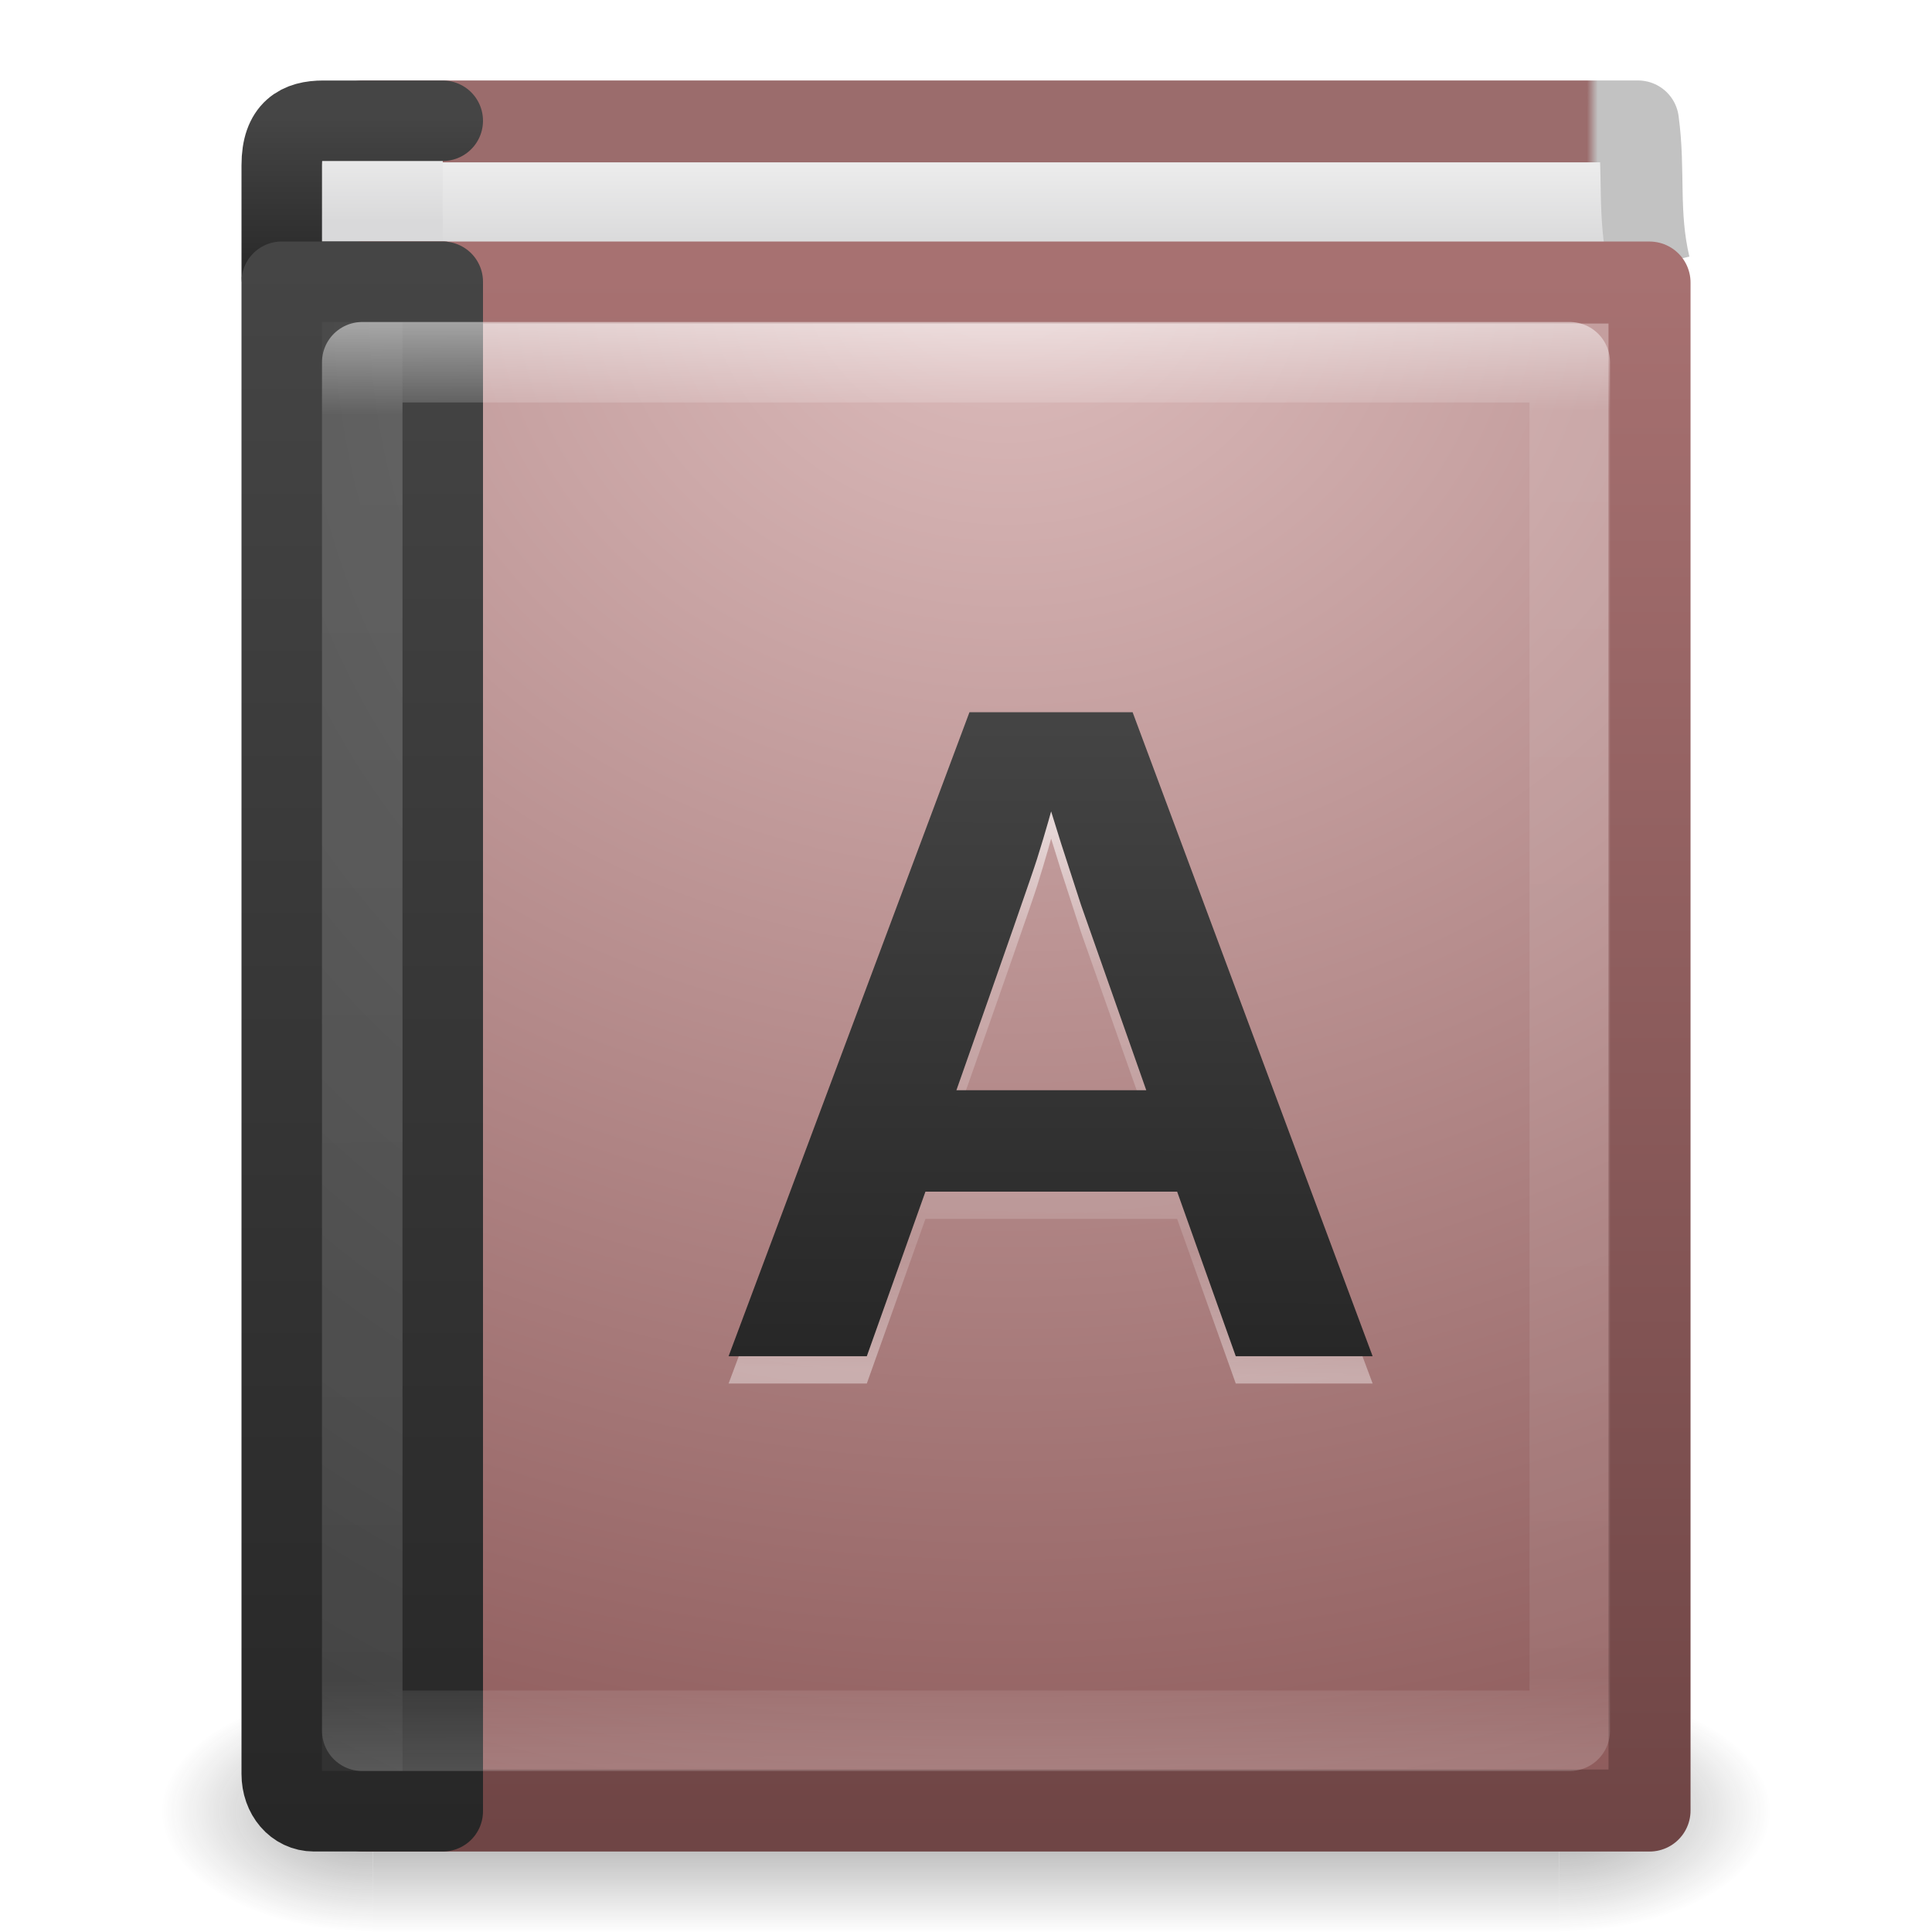
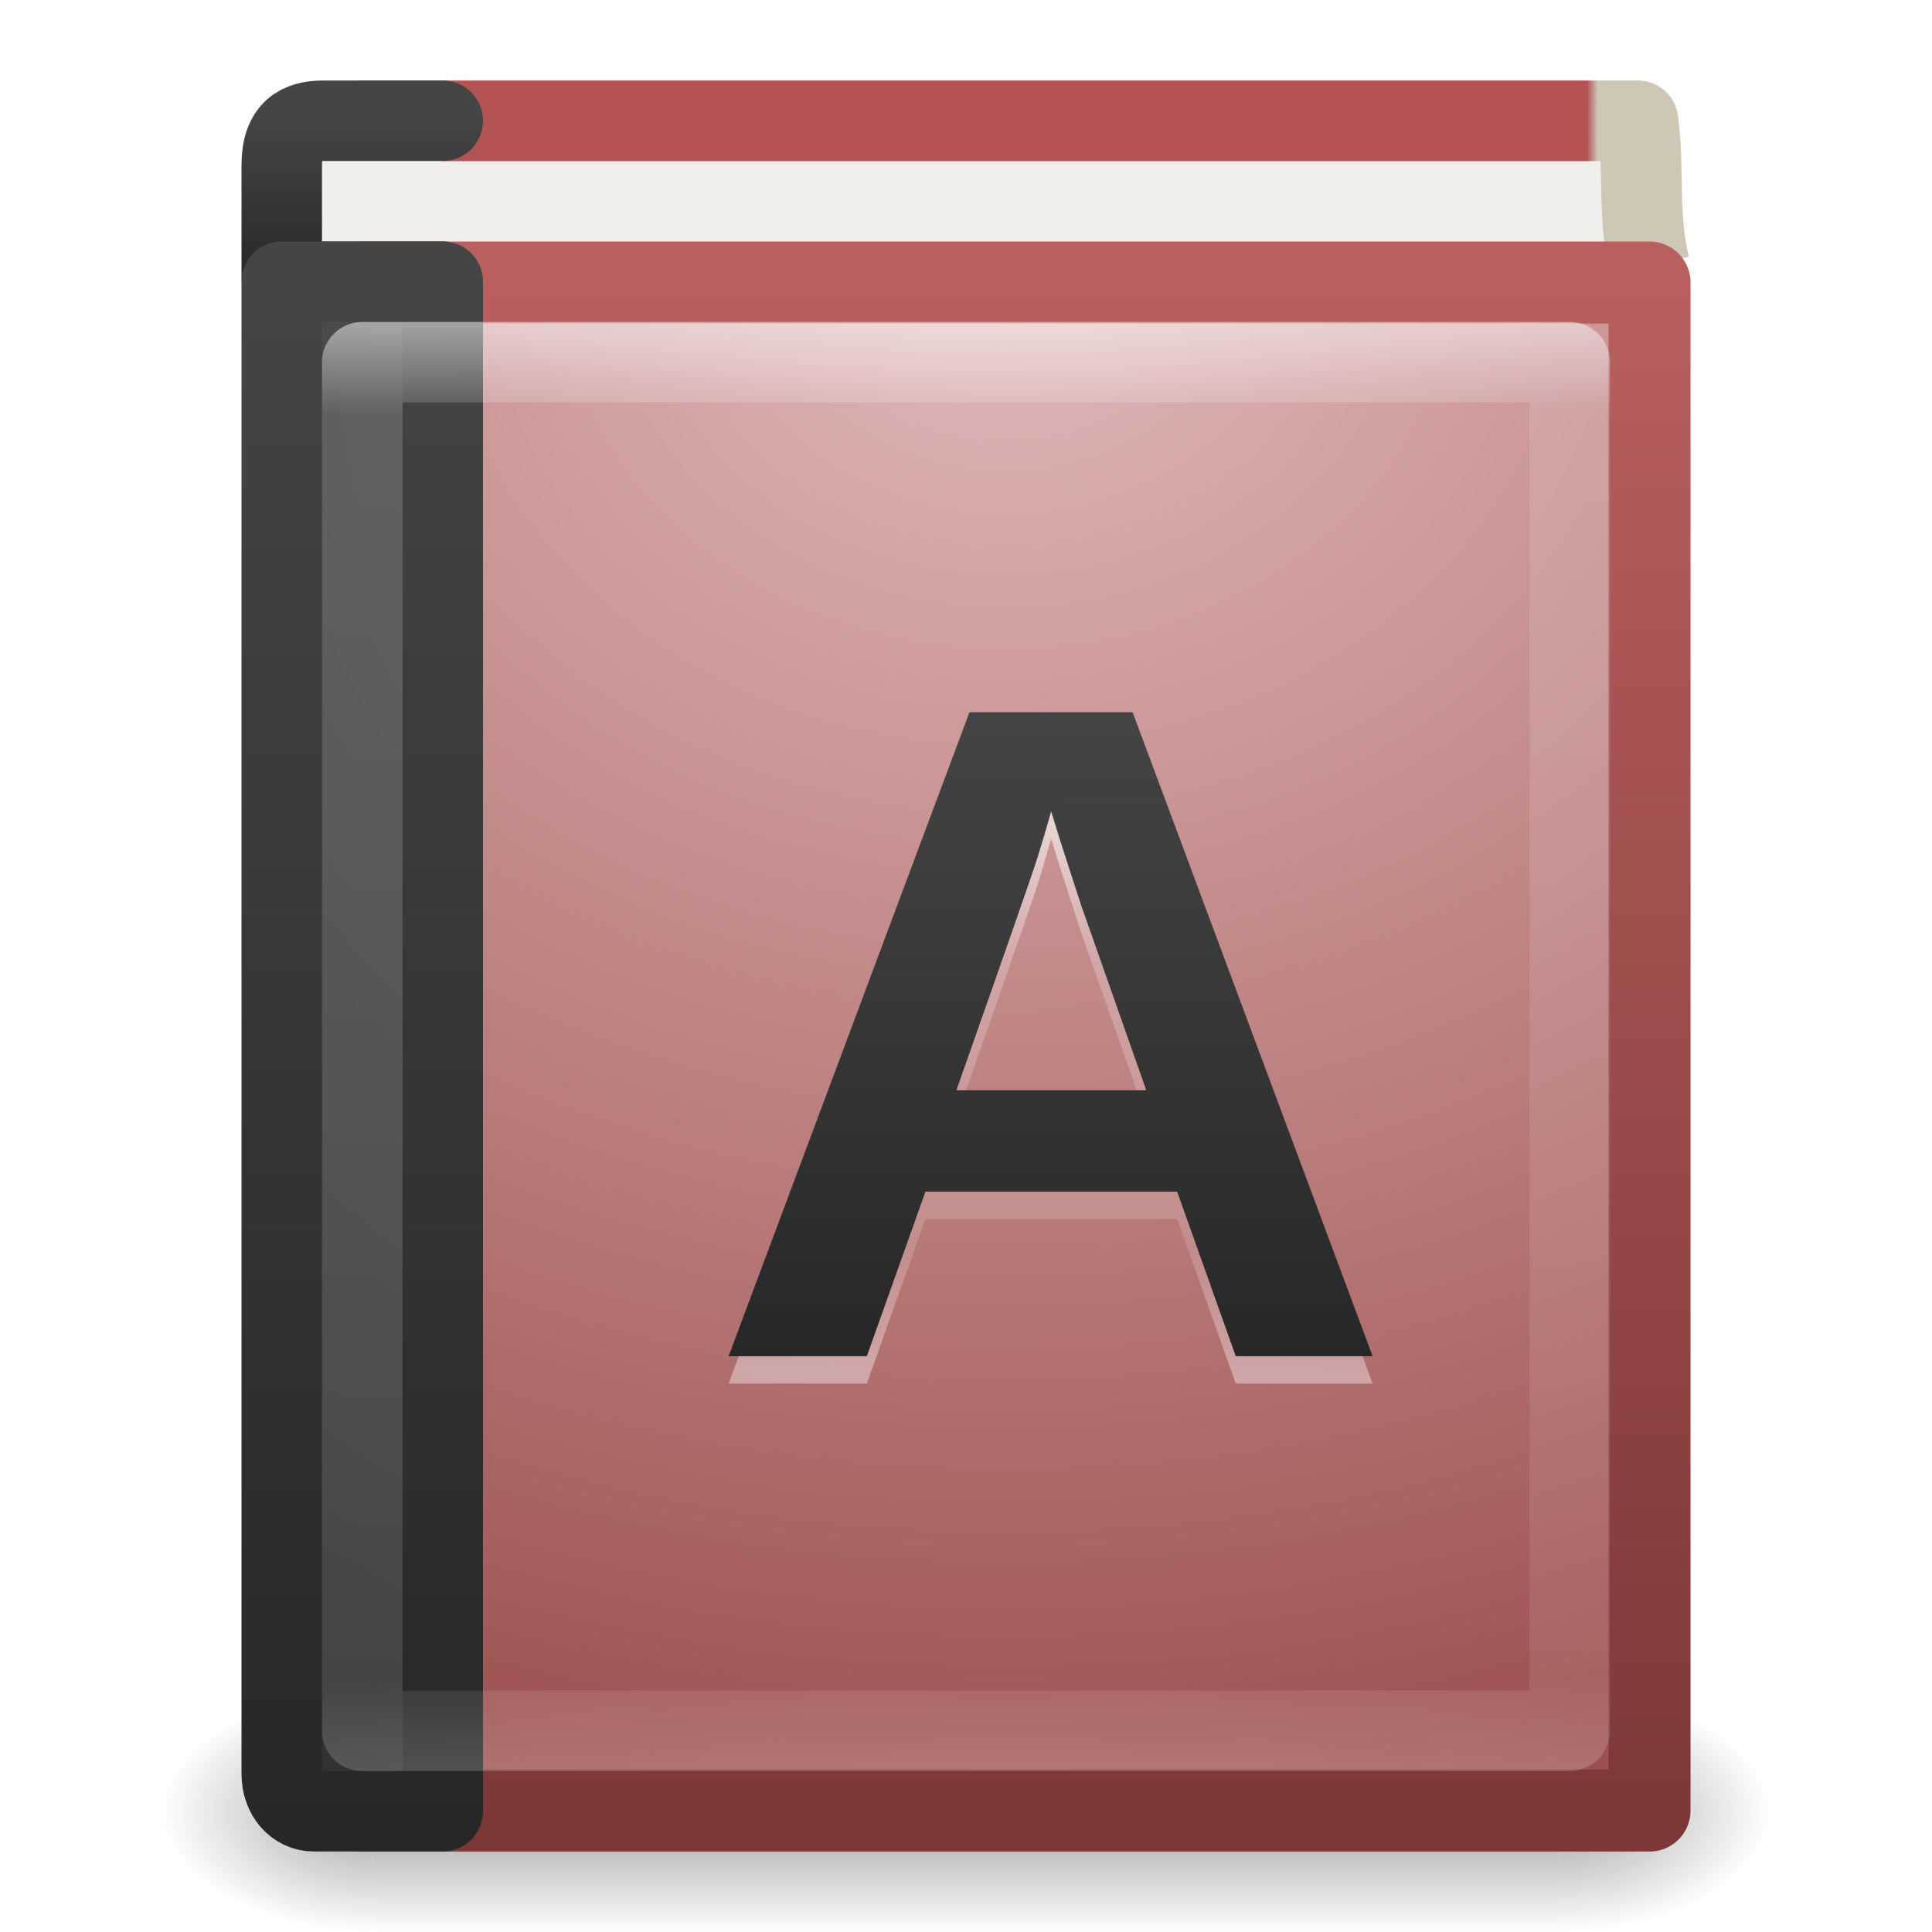
<svg xmlns="http://www.w3.org/2000/svg" xmlns:xlink="http://www.w3.org/1999/xlink" width="24" height="24" viewBox="0 0 24 24" id="svg2" version="1.1">
  <defs id="defs4">
+     <linearGradient id="linearGradient4226">
+       <stop id="stop4228" style="stop-color:#f1efeb;stop-opacity:1" offset="0" />
+       <stop id="stop4230" style="stop-color:#e1ddd2;stop-opacity:1" offset="1" />
+     </linearGradient>
    <linearGradient id="linearGradient23419">
      <stop id="stop23421" style="stop-color:#000000;stop-opacity:1" offset="0" />
      <stop id="stop23423" style="stop-color:#000000;stop-opacity:0" offset="1" />
    </linearGradient>
    <linearGradient id="linearGradient4806-2-9">
      <stop id="stop4808-4-6" style="stop-color:#ffffff;stop-opacity:1" offset="0" />
      <stop id="stop4810-0-9" style="stop-color:#ffffff;stop-opacity:0.235" offset="0.424" />
      <stop id="stop4812-8-7" style="stop-color:#ffffff;stop-opacity:0.157" offset="0.821" />
      <stop id="stop4814-0-7" style="stop-color:#ffffff;stop-opacity:0.392" offset="1" />
    </linearGradient>
    <linearGradient xlink:href="#linearGradient4806-2-9" id="linearGradient7487" gradientUnits="userSpaceOnUse" gradientTransform="matrix(0.5306906,0,0,0.5306906,315.3446,662.793)" x1="71.204" y1="15.369" x2="71.204" y2="40.496" />
    <linearGradient xlink:href="#linearGradient4251" id="linearGradient7483" gradientUnits="userSpaceOnUse" gradientTransform="matrix(0.1875,0,0,0.1875,-740.5817,-382.5228)" x1="304" y1="98" x2="368" y2="210" />
    <linearGradient id="linearGradient4251">
      <stop id="stop4259" offset="0" style="stop-color:#cccccc;stop-opacity:1" />
      <stop style="stop-color:#f4f4f4;stop-opacity:1" offset="0.52" id="stop6460" />
      <stop style="stop-color:#c1c1c1;stop-opacity:1" offset="1" id="stop4183" />
    </linearGradient>
    <linearGradient xlink:href="#linearGradient4806-2-9" id="linearGradient7475" gradientUnits="userSpaceOnUse" gradientTransform="matrix(0.7756248,0,0,0.7756247,297.6662,655.9675)" x1="71.204" y1="15.369" x2="71.204" y2="40.496" />
    <linearGradient xlink:href="#linearGradient4140" id="linearGradient6964" gradientUnits="userSpaceOnUse" gradientTransform="matrix(0.2,0,0,0.2,286.4478,646.7817)" x1="288" y1="106" x2="384" y2="202" />
    <linearGradient id="linearGradient4140">
      <stop id="stop4142" offset="0" style="stop-color:#d7b217;stop-opacity:1" />
      <stop style="stop-color:#fff2b8;stop-opacity:1" offset="0.502" id="stop5784" />
      <stop id="stop4144" offset="1" style="stop-color:#d9b500;stop-opacity:1" />
    </linearGradient>
    <radialGradient r="10.625" fy="4.625" fx="62.625" cy="4.625" cx="62.625" gradientTransform="matrix(1.129412,0,0,0.2823525,282.9184,685.2758)" gradientUnits="userSpaceOnUse" id="radialGradient3090-9-3" xlink:href="#linearGradient23419" />
    <linearGradient gradientTransform="matrix(0.3909663,0,0,0.4700354,2.664748,1.442377)" gradientUnits="userSpaceOnUse" xlink:href="#linearGradient3195" id="linearGradient3063" y2="32.596" x2="24" y1="14.916" x1="24" />
    <linearGradient id="linearGradient3195">
      <stop offset="0" style="stop-color:#ffffff;stop-opacity:1" id="stop3197" />
      <stop offset="0.123" style="stop-color:#ffffff;stop-opacity:0.235" id="stop3199" />
      <stop offset="0.937" style="stop-color:#ffffff;stop-opacity:0.157" id="stop3201" />
      <stop offset="1" style="stop-color:#ffffff;stop-opacity:0.392" id="stop3203" />
    </linearGradient>
    <radialGradient gradientTransform="matrix(0,0.7455191,-0.6788126,0,18.7389,-1.181234)" gradientUnits="userSpaceOnUse" xlink:href="#linearGradient2867-449-88-871-390-598-476-591-434-148-57-177-641-289-620-227-114-444-680-744-8-7" id="radialGradient3066" fy="8.45" fx="10.904" r="20" cy="8.45" cx="10.904" />
    <linearGradient id="linearGradient2867-449-88-871-390-598-476-591-434-148-57-177-641-289-620-227-114-444-680-744-8-7">
      <stop offset="0" style="stop-color:#5f5f5f;stop-opacity:1" id="stop5430-8-6" />
      <stop offset="0.262" style="stop-color:#4f4f4f;stop-opacity:1" id="stop5432-3-5" />
      <stop offset="0.705" style="stop-color:#3b3b3b;stop-opacity:1" id="stop5434-1-6" />
      <stop offset="1" style="stop-color:#2b2b2b;stop-opacity:1" id="stop5436-8-9" />
    </linearGradient>
    <linearGradient gradientTransform="matrix(0.5369519,0,0,0.5302194,0.1161825,0.0296122)" gradientUnits="userSpaceOnUse" xlink:href="#linearGradient3707-319-631-407-324-616-674-812-821-107-178-392-400-6-7" id="linearGradient3068" y2="3.899" x2="24" y1="44" x1="24" />
    <linearGradient id="linearGradient3707-319-631-407-324-616-674-812-821-107-178-392-400-6-7">
      <stop offset="0" style="stop-color:#272727;stop-opacity:1" id="stop5440-4-4" />
      <stop offset="1" style="stop-color:#454545;stop-opacity:1" id="stop5442-3-5" />
    </linearGradient>
    <linearGradient gradientTransform="matrix(0.4054054,0,0,0.4594594,2.270271,1.972683)" gradientUnits="userSpaceOnUse" xlink:href="#linearGradient3100" id="linearGradient3072" y2="43.758" x2="24.107" y1="4.431" x1="24" />
    <linearGradient id="linearGradient3100">
      <stop offset="0" style="stop-color:#ffffff;stop-opacity:1" id="stop3102" />
      <stop offset="0.062" style="stop-color:#ffffff;stop-opacity:0.235" id="stop3104" />
      <stop offset="0.933" style="stop-color:#ffffff;stop-opacity:0.157" id="stop3106" />
      <stop offset="1" style="stop-color:#ffffff;stop-opacity:0.392" id="stop3108" />
    </linearGradient>
    <radialGradient gradientTransform="matrix(0,1.138534,-0.9889027,-2.0976135e-8,19.65604,-4.750581)" gradientUnits="userSpaceOnUse" xlink:href="#linearGradient2867-449-88-871-390-598-476-591-434-148-57-177-641-289-620-227-114-444-680-744-8-7" id="radialGradient3075" fy="8.45" fx="7.496" r="20" cy="8.45" cx="7.496" />
    <linearGradient gradientTransform="matrix(0.4,0,0,0.4871795,1.7,1.307398)" gradientUnits="userSpaceOnUse" xlink:href="#linearGradient3707-319-631-407-324-616-674-812-821-107-178-392-400-6-7" id="linearGradient3077" y2="3.899" x2="24" y1="44" x1="24" />
    <radialGradient gradientTransform="matrix(0,1.271178,-1.497281,0,22.45332,-27.79134)" gradientUnits="userSpaceOnUse" xlink:href="#linearGradient8967" id="radialGradient3080" fy="6.648" fx="24.502" r="17.498" cy="6.648" cx="24.502" />
    <linearGradient id="linearGradient8967">
-       <stop offset="0" style="stop-color:#ddbdbd;stop-opacity:1" id="stop8969" />
-       <stop offset="1" style="stop-color:#855050;stop-opacity:1" id="stop8971" />
+       <stop offset="0" style="stop-color:#e1b9b9;stop-opacity:1" id="stop8969" />
+       <stop offset="1" style="stop-color:#944141;stop-opacity:1" id="stop8971" />
    </linearGradient>
    <linearGradient gradientTransform="matrix(0.329571,0,0,0.3414124,1.953728,1.826421)" gradientUnits="userSpaceOnUse" xlink:href="#linearGradient3319" id="linearGradient3082" y2="61.482" x2="32.901" y1="4.648" x1="32.901" />
    <linearGradient id="linearGradient3319">
-       <stop offset="0" style="stop-color:#a77171;stop-opacity:1" id="stop3321" />
-       <stop offset="1" style="stop-color:#6f4545;stop-opacity:1" id="stop3323" />
+       <stop offset="0" style="stop-color:#b95f5f;stop-opacity:1" id="stop3321" />
+       <stop offset="1" style="stop-color:#7d3737;stop-opacity:1" id="stop3323" />
    </linearGradient>
    <linearGradient gradientTransform="matrix(0.4,0,0,0.5000033,0.9000221,1.249691)" gradientUnits="userSpaceOnUse" xlink:href="#linearGradient2346" id="linearGradient3085" y2="3" x2="10.654" y1="1" x1="10.654" />
    <linearGradient id="linearGradient2346">
-       <stop offset="0" style="stop-color:#eeeeee;stop-opacity:1" id="stop2348" />
-       <stop offset="1" style="stop-color:#d9d9da;stop-opacity:1" id="stop2350" />
+       <stop offset="0" style="stop-color:#f1efeb;stop-opacity:1" id="stop2348" />
+       <stop offset="1" style="stop-color:#e1ddd2;stop-opacity:1" id="stop2350" />
    </linearGradient>
    <linearGradient gradientTransform="matrix(0.4,0,0,0.05128207,1.700127,1.268936)" gradientUnits="userSpaceOnUse" xlink:href="#linearGradient3707-319-631-407-324-616-674-812-821-107-178-392-400-6-7" id="linearGradient3087" y2="3.899" x2="24" y1="44" x1="24" />
-     <linearGradient gradientTransform="matrix(0.5258947,0,0,1.016458,-0.2584514,-1.491949)" gradientUnits="userSpaceOnUse" xlink:href="#linearGradient2346" id="linearGradient3090" y2="4.497" x2="24.64" y1="3.381" x1="24.64" />
-     <linearGradient gradientTransform="matrix(0.3751692,0,0,0.4937737,0.2291167,1.143835)" gradientUnits="userSpaceOnUse" xlink:href="#linearGradient3110" id="linearGradient3092" y2="0.065" x2="54.887" y1="0.065" x1="10.199" />
+     <linearGradient gradientTransform="matrix(0.5258947,0,0,1.016458,-0.2584514,-1.491949)" gradientUnits="userSpaceOnUse" xlink:href="#linearGradient4226" id="linearGradient3090" y2="4.497" x2="24.64" y1="3.381" x1="24.64" />
+     <linearGradient gradientTransform="matrix(0.375135,0,0,0.4958496,0.2302312,1.134645)" gradientUnits="userSpaceOnUse" xlink:href="#linearGradient3110" id="linearGradient3092" y2="0.065" x2="54.887" y1="0.065" x1="10.199" />
    <linearGradient id="linearGradient3110">
-       <stop offset="0" style="stop-color:#9b6c6c;stop-opacity:1" id="stop3112" />
-       <stop offset="0.934" style="stop-color:#9b6c6c;stop-opacity:1" id="stop3114" />
-       <stop offset="0.942" style="stop-color:#c2c2c2;stop-opacity:1" id="stop3116" />
-       <stop offset="1" style="stop-color:#c2c2c2;stop-opacity:1" id="stop3118" />
+       <stop offset="0" style="stop-color:#b45353;stop-opacity:1" id="stop3112" />
+       <stop offset="0.934" style="stop-color:#b45353;stop-opacity:1" id="stop3114" />
+       <stop offset="0.942" style="stop-color:#cec7b6;stop-opacity:1" id="stop3116" />
+       <stop offset="1" style="stop-color:#cec7b6;stop-opacity:1" id="stop3118" />
    </linearGradient>
    <radialGradient gradientTransform="matrix(2.003784,0,0,1.4,27.98813,-17.4)" gradientUnits="userSpaceOnUse" xlink:href="#linearGradient3688-166-749-49" id="radialGradient3082-993" fy="43.5" fx="4.993" r="2.5" cy="43.5" cx="4.993" />
    <linearGradient id="linearGradient3688-166-749-49">
      <stop offset="0" style="stop-color:#181818;stop-opacity:1" id="stop3079" />
      <stop offset="1" style="stop-color:#181818;stop-opacity:0" id="stop3081" />
    </linearGradient>
    <radialGradient gradientTransform="matrix(2.003784,0,0,1.4,-20.01187,-104.4)" gradientUnits="userSpaceOnUse" xlink:href="#linearGradient3688-166-749-49" id="radialGradient3084-992" fy="43.5" fx="4.993" r="2.5" cy="43.5" cx="4.993" />
    <linearGradient gradientUnits="userSpaceOnUse" xlink:href="#linearGradient3702-501-757-979" id="linearGradient3086-631" y2="39.999" x2="25.058" y1="47.028" x1="25.058" />
    <linearGradient id="linearGradient3702-501-757-979">
      <stop offset="0" style="stop-color:#181818;stop-opacity:0" id="stop3091" />
      <stop offset="0.5" style="stop-color:#181818;stop-opacity:1" id="stop3093" />
      <stop offset="1" style="stop-color:#181818;stop-opacity:0" id="stop3095" />
    </linearGradient>
    <linearGradient xlink:href="#linearGradient3707-319-631-407-324-616-674-812-821-107-178-392-400-6-7" id="linearGradient4700" x1="12.79" y1="17.016" x2="12.806" y2="9.145" gradientUnits="userSpaceOnUse" />
    <linearGradient xlink:href="#linearGradient3707-319-631-407-324-616-674-812-821-107-178-392-400-6-7" id="linearGradient4714" x1="12.79" y1="17.016" x2="12.806" y2="9.145" gradientUnits="userSpaceOnUse" />
    <linearGradient xlink:href="#linearGradient4806-2-9" id="linearGradient4753" x1="12.694" y1="8.407" x2="12.518" y2="16.869" gradientUnits="userSpaceOnUse" />
    <linearGradient xlink:href="#linearGradient3707-319-631-407-324-616-674-812-821-107-178-392-400-6-7" id="linearGradient4755" gradientUnits="userSpaceOnUse" x1="12.79" y1="17.016" x2="12.806" y2="9.145" />
    <linearGradient xlink:href="#linearGradient4806-2-9" id="linearGradient4757" gradientUnits="userSpaceOnUse" x1="12.694" y1="8.407" x2="12.518" y2="16.869" />
  </defs>
  <g transform="matrix(0.4999998,0,0,0.3333336,-1.999996e-7,8.33333)" id="g2036" style="display:inline">
    <g transform="matrix(1.052632,0,0,1.285713,-1.263158,-13.42854)" id="g3712" style="opacity:0.4">
      <rect width="5" height="7" x="38" y="40" id="rect2801" style="fill:url(#radialGradient3082-993);fill-opacity:1;stroke:none" />
      <rect width="5" height="7" x="-10" y="-47" transform="scale(-1,-1)" id="rect3696" style="fill:url(#radialGradient3084-992);fill-opacity:1;stroke:none" />
      <rect width="28" height="7" x="10" y="40" id="rect3700" style="fill:url(#linearGradient3086-631);fill-opacity:1;stroke:none" />
    </g>
  </g>
-   <path d="M 20.491,3.304 C 20.337,2.649 20.433,2.133 20.348,1.508 l -15.839,0 0.093,1.983" id="path2723" style="display:inline;fill:url(#linearGradient3090);fill-opacity:1;stroke:url(#linearGradient3092);stroke-width:1.017;stroke-linecap:butt;stroke-linejoin:round;stroke-miterlimit:0;stroke-dasharray:none;stroke-dashoffset:0;stroke-opacity:1" />
-   <path d="m 5.5,3.5 -1.6,0 c -0.228,0 -0.4,-0.021 -0.4,-0.049 l 0,-1.398 c 0,-0.444 0.224,-0.553 0.516,-0.553 l 1.484,0" id="rect5505-21-3-9" style="color:#000000;display:inline;overflow:visible;visibility:visible;fill:url(#linearGradient3085);fill-opacity:1;fill-rule:nonzero;stroke:url(#linearGradient3087);stroke-width:1;stroke-linecap:round;stroke-linejoin:round;stroke-miterlimit:4;stroke-dasharray:none;stroke-dashoffset:0;stroke-opacity:1;marker:none;enable-background:accumulate" />
+   <path d="M 20.491,3.304 C 20.336,2.646 20.432,2.128 20.347,1.501 l -15.837,0 0.093,1.991" id="path2723" style="display:inline;fill:#f1efeb;fill-opacity:1;stroke:url(#linearGradient3092);stroke-width:1.002;stroke-linecap:butt;stroke-linejoin:round;stroke-miterlimit:0;stroke-dasharray:none;stroke-dashoffset:0;stroke-opacity:1" />
+   <path d="m 5.5,3.5 -1.6,0 c -0.228,0 -0.4,-0.021 -0.4,-0.049 l 0,-1.398 c 0,-0.444 0.224,-0.553 0.516,-0.553 l 1.484,0" id="rect5505-21-3-9" style="color:#000000;display:inline;overflow:visible;visibility:visible;fill:#f1efeb;fill-opacity:1;fill-rule:nonzero;stroke:url(#linearGradient3087);stroke-width:1;stroke-linecap:round;stroke-linejoin:round;stroke-miterlimit:4;stroke-dasharray:none;stroke-dashoffset:0;stroke-opacity:1;marker:none;enable-background:accumulate" />
  <rect width="15.981" height="18.981" x="4.51" y="3.51" id="rect2719" style="display:inline;fill:url(#radialGradient3080);fill-opacity:1;stroke:url(#linearGradient3082);stroke-width:1.019;stroke-linecap:round;stroke-linejoin:round;stroke-miterlimit:0;stroke-dasharray:none;stroke-dashoffset:0;stroke-opacity:1" />
  <path d="m 5.5,3.5 c 0,0 0,13.212 0,19 l -1.6,0 c -0.228,0 -0.4,-0.201 -0.4,-0.463 l 0,-18.537 z" id="rect5505-21-3" style="color:#000000;display:inline;overflow:visible;visibility:visible;fill:url(#radialGradient3075);fill-opacity:1;fill-rule:nonzero;stroke:url(#linearGradient3077);stroke-width:1;stroke-linecap:round;stroke-linejoin:round;stroke-miterlimit:4;stroke-dasharray:none;stroke-dashoffset:0;stroke-opacity:1;marker:none;enable-background:accumulate" />
  <rect width="15" height="17" x="4.5" y="4.5" id="rect6741-0" style="opacity:0.5;fill:none;stroke:url(#linearGradient3072);stroke-width:1;stroke-linecap:round;stroke-linejoin:round;stroke-miterlimit:4;stroke-dasharray:none;stroke-dashoffset:0;stroke-opacity:1" />
  <g style="font-style:normal;font-variant:normal;font-weight:bold;font-stretch:normal;font-size:7.5px;line-height:125%;font-family:sans-serif;-inkscape-font-specification:'sans-serif Bold';letter-spacing:0px;word-spacing:0px;fill:url(#linearGradient4753);fill-opacity:1;stroke:none;stroke-width:1px;stroke-linecap:butt;stroke-linejoin:miter;stroke-opacity:1" id="text4687-7" transform="matrix(1.059939,0,0,1.033609,-0.4885999,-0.3849174)">
    <path d="m 14.944,17 -0.687,-1.978 -2.95,0 L 10.62,17 9,17 l 2.823,-7.74 1.912,0 L 16.548,17 14.944,17 Z m -2.164,-6.548 -0.033,0.121 q -0.055,0.198 -0.132,0.45 -0.077,0.253 -0.945,2.78 l 2.225,0 -0.764,-2.225 -0.236,-0.747 -0.115,-0.379 z" style="font-size:11.25px;fill:url(#linearGradient4757);fill-opacity:1" id="path4692-5" />
  </g>
  <g style="font-style:normal;font-variant:normal;font-weight:bold;font-stretch:normal;font-size:7.5px;line-height:125%;font-family:sans-serif;-inkscape-font-specification:'sans-serif Bold';letter-spacing:0px;word-spacing:0px;fill:url(#linearGradient4700);fill-opacity:1;stroke:none;stroke-width:1px;stroke-linecap:butt;stroke-linejoin:miter;stroke-opacity:1" id="text4687" transform="matrix(1.059939,0,0,1.033609,-0.4885999,-0.7239009)">
    <path d="m 14.944,17 -0.687,-1.978 -2.95,0 L 10.62,17 9,17 l 2.823,-7.74 1.912,0 L 16.548,17 14.944,17 Z m -2.164,-6.548 -0.033,0.121 q -0.055,0.198 -0.132,0.45 -0.077,0.253 -0.945,2.78 l 2.225,0 -0.764,-2.225 -0.236,-0.747 -0.115,-0.379 z" style="font-size:11.25px;fill:url(#linearGradient4755);fill-opacity:1" id="path4692" />
  </g>
</svg>
